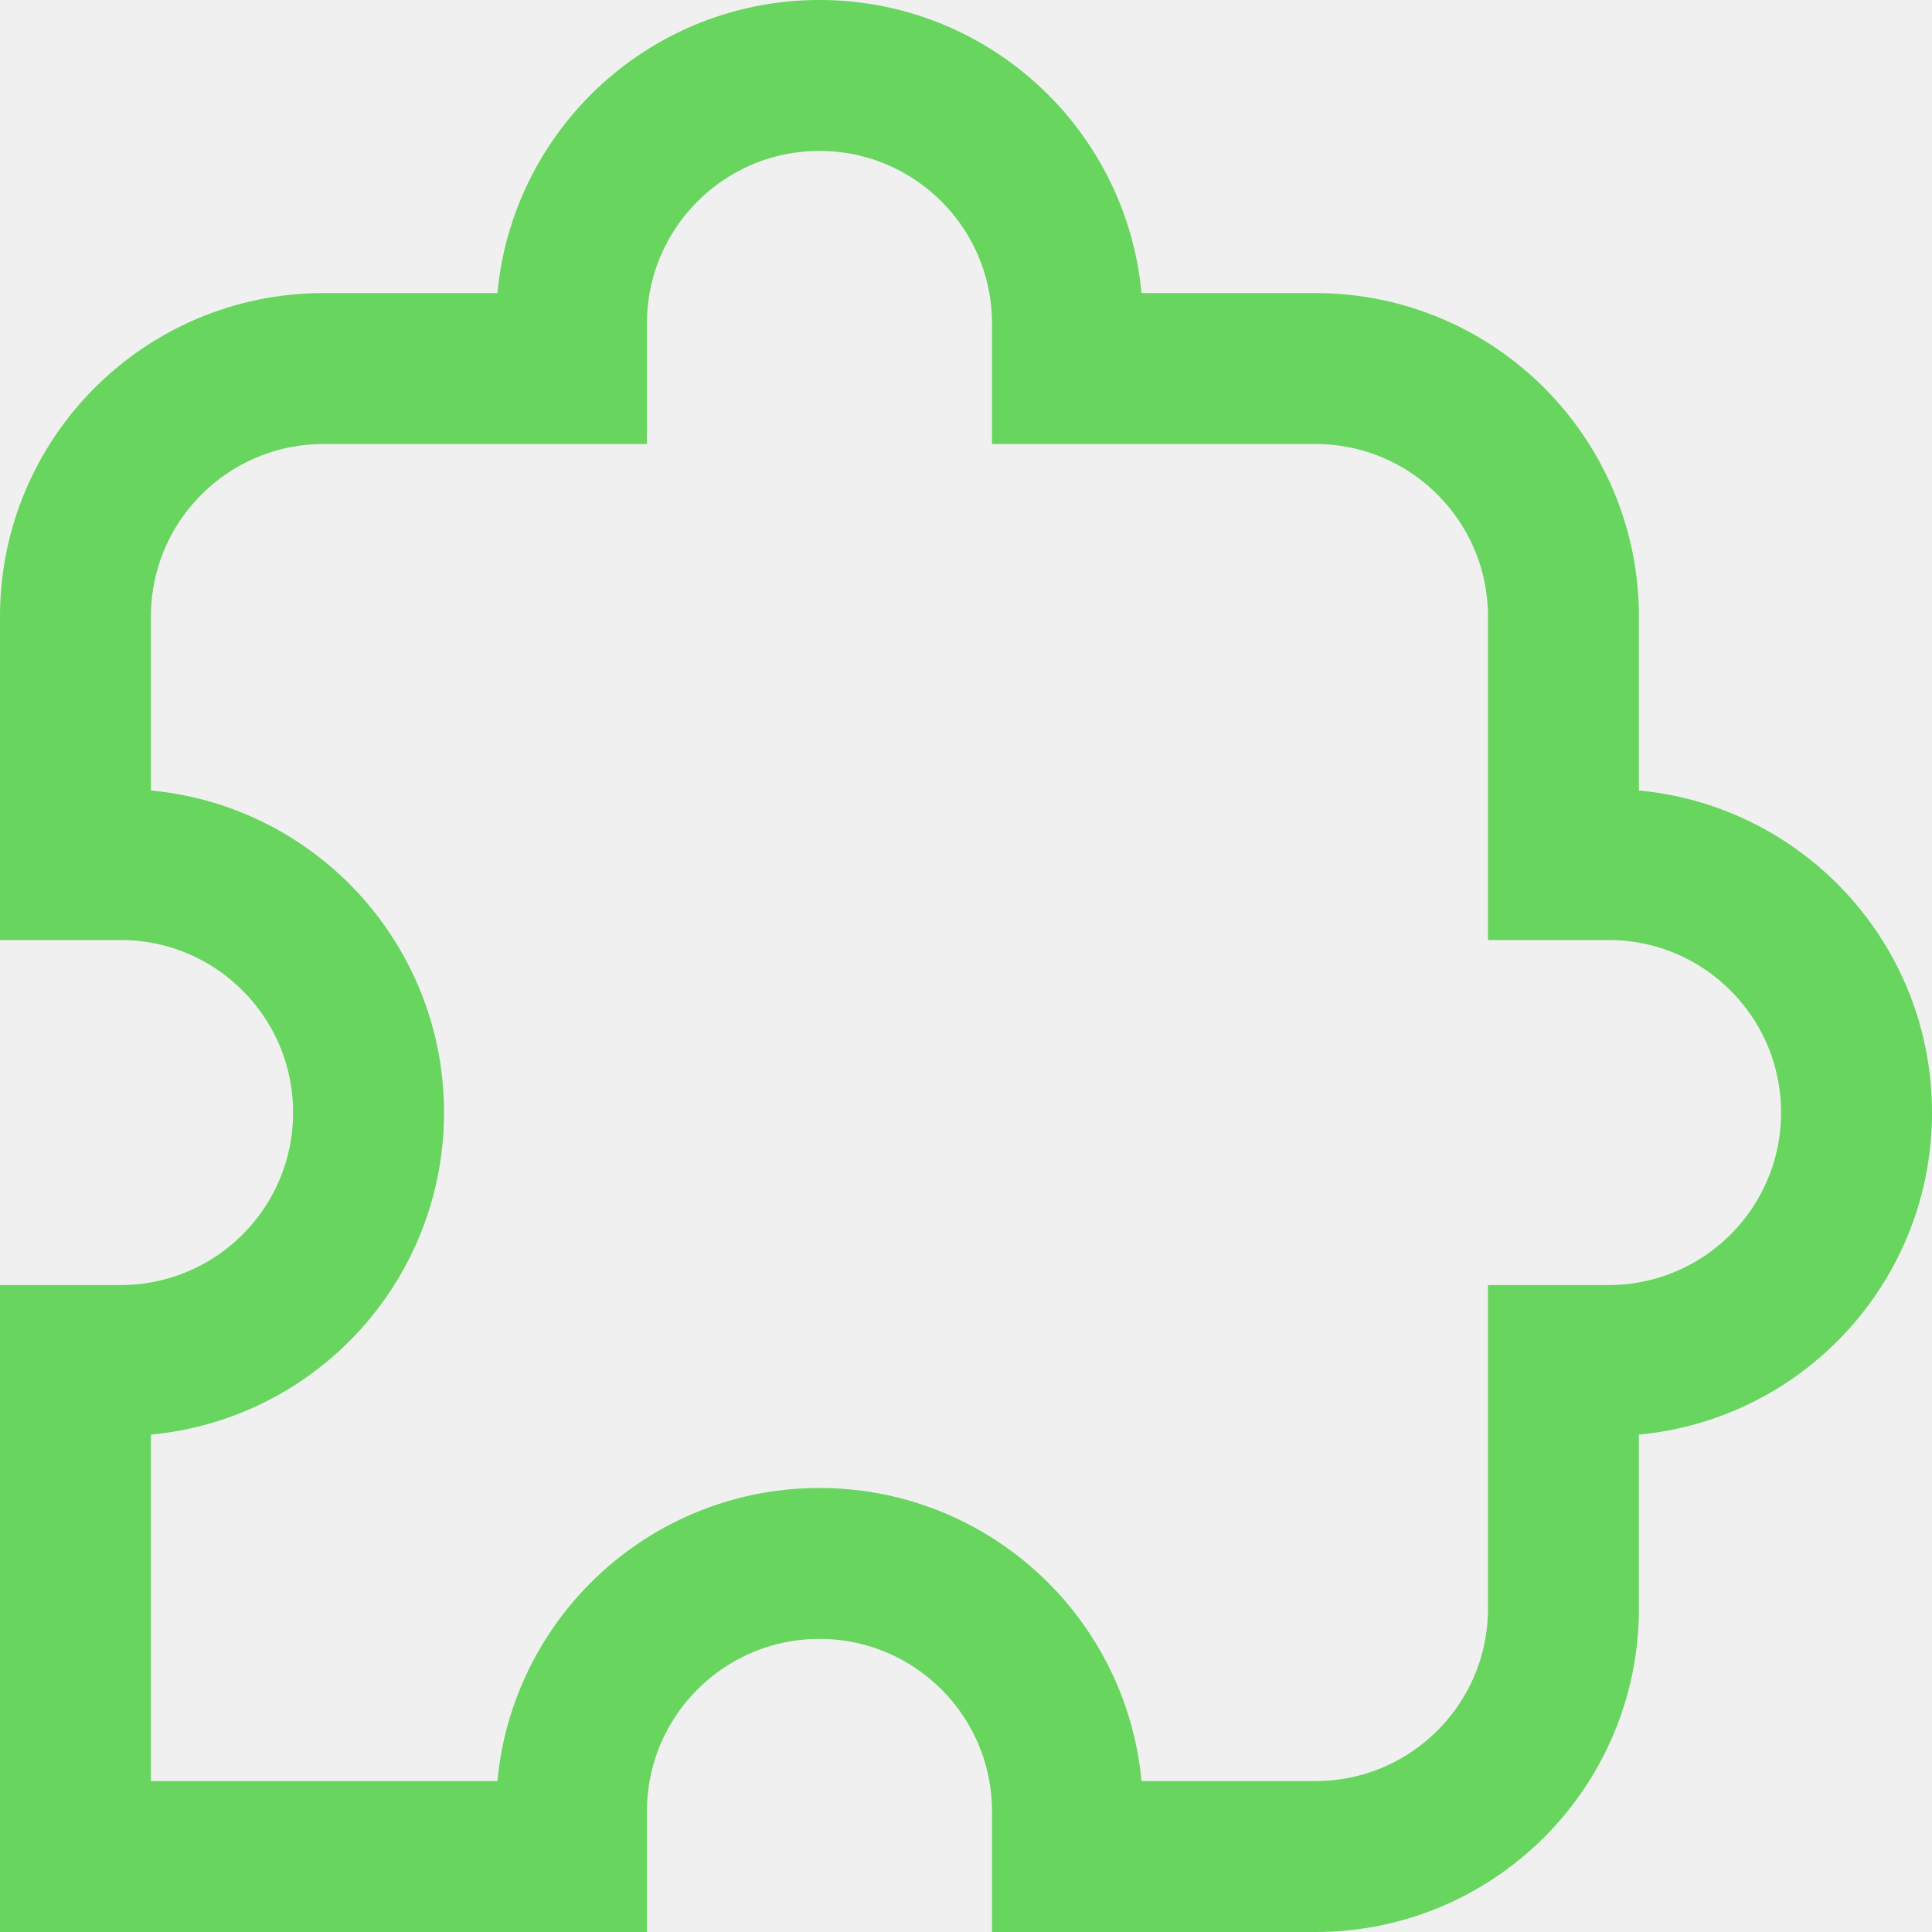
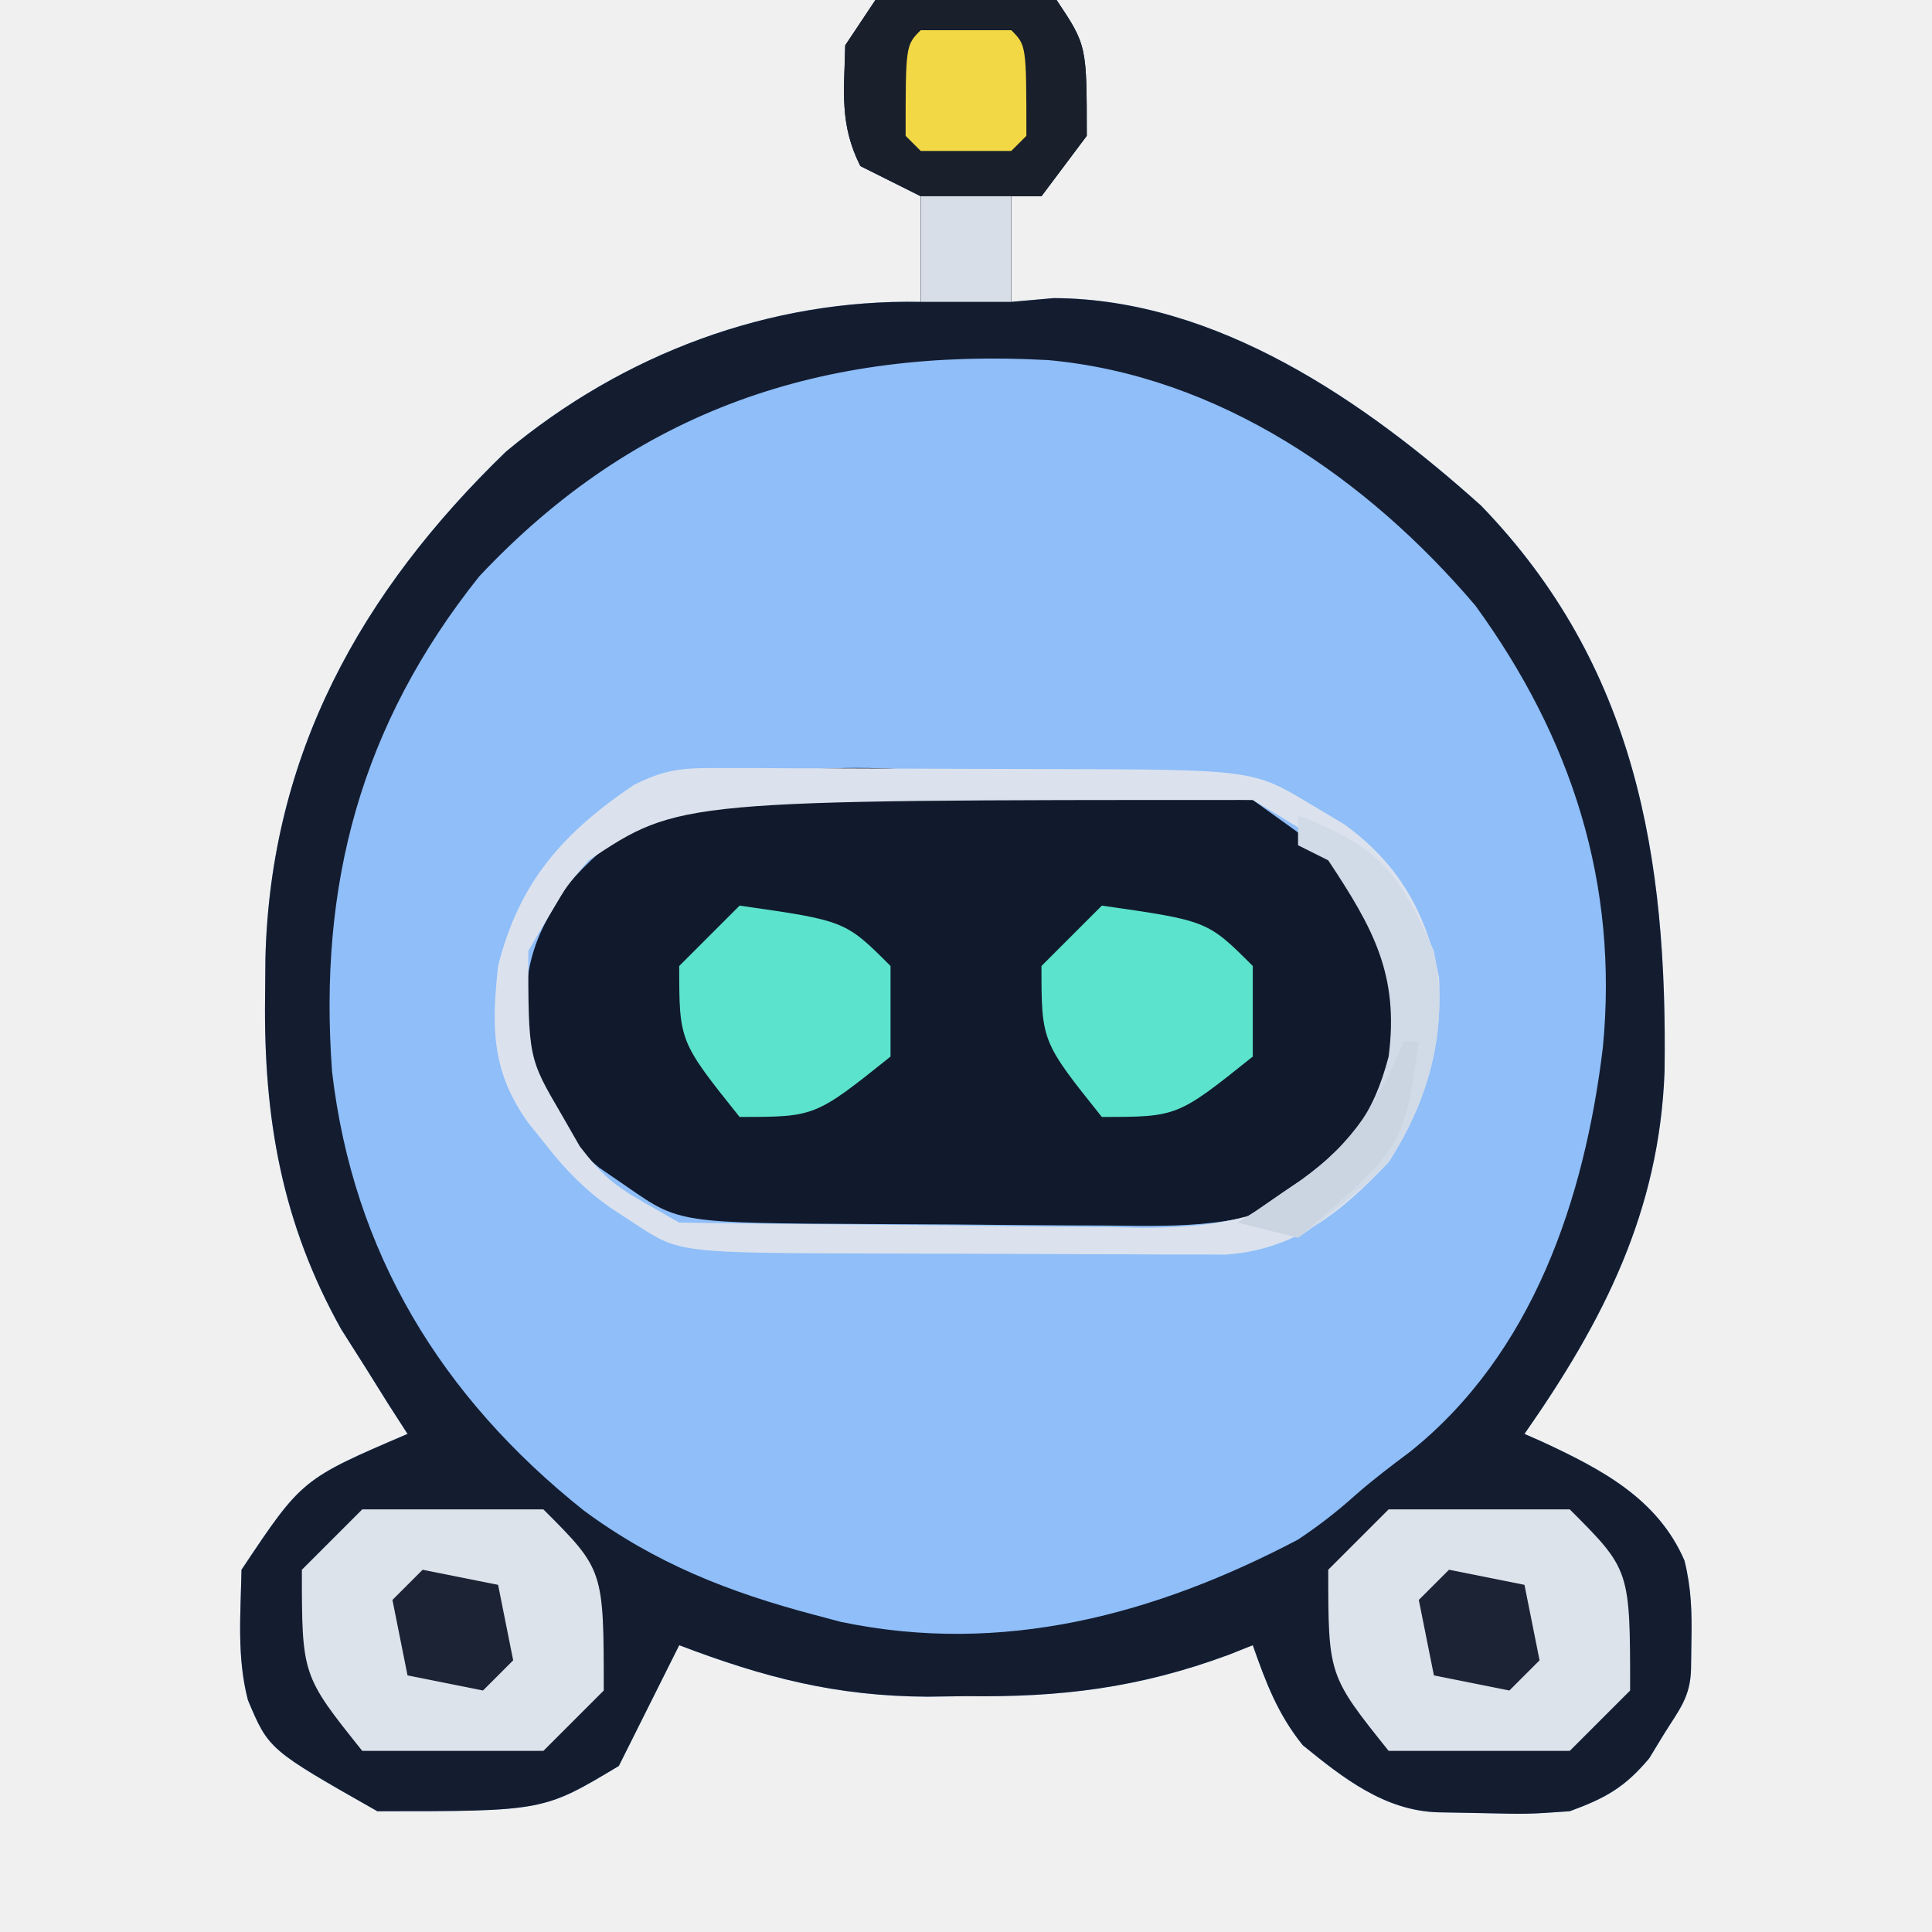
- <svg xmlns="http://www.w3.org/2000/svg" width="72" height="72" viewBox="0 0 72 72" fill="none">
-   <g clip-path="url(#clip0_305_516)">
-     <g clip-path="url(#clip1_305_516)">
-       <path d="M49.023 69.188C54.127 69.188 58.265 65.05 58.265 59.945V50.703H59.945C65.05 50.703 69.188 46.566 69.188 41.461C69.188 36.357 65.05 32.219 59.945 32.219H58.265V22.977C58.265 17.873 54.127 13.735 49.023 13.735H39.781V12.055C39.781 6.95 35.643 2.812 30.539 2.812C25.434 2.812 21.297 6.95 21.297 12.055V13.735H12.055C6.95 13.735 2.812 17.873 2.812 22.977V32.219H4.493C9.597 32.219 13.735 36.357 13.735 41.461C13.735 46.566 9.597 50.703 4.493 50.703H2.812V69.188H21.297V67.507C21.297 62.403 25.434 58.265 30.539 58.265C35.643 58.265 39.781 62.403 39.781 67.507V69.188H49.023Z" stroke="#67D55E" stroke-width="5.625" />
-     </g>
-   </g>
-   <defs>
-     <clipPath id="clip0_305_516">
-       <rect width="72" height="72" fill="white" />
-     </clipPath>
-     <clipPath id="clip1_305_516">
-       <rect width="72" height="72" fill="white" />
-     </clipPath>
-   </defs>
+ <svg xmlns="http://www.w3.org/2000/svg" version="1.1" width="128" height="128" viewBox="0 0 128 128">
+   <path d="M0 0 C3.96 0 7.92 0 12 0 C14 3 14 3 14 9 C13.01 10.32 12.02 11.64 11 13 C10.34 13 9.68 13 9 13 C9 15.31 9 17.62 9 20 C9.464 19.959 9.464 19.959 11.812 19.75 C22.606 19.794 32.416 26.576 40.125 33.5 C50.391 44.116 52.48 56.824 52.281 70.988 C51.937 80.242 48.259 87.478 43 95 C43.387 95.17 43.773 95.34 44.172 95.516 C48.048 97.319 51.819 99.262 53.602 103.395 C54.054 105.217 54.098 106.812 54.062 108.688 C54.053 109.31 54.044 109.933 54.035 110.574 C53.989 112.456 53.247 113.272 52.25 114.875 C51.925 115.409 51.6 115.942 51.266 116.492 C49.645 118.423 48.371 119.132 46 120 C43.203 120.195 43.203 120.195 40.25 120.125 C39.265 120.107 38.28 120.089 37.266 120.07 C33.738 119.961 30.994 117.81 28.312 115.625 C26.657 113.575 25.869 111.473 25 109 C24.466 109.212 23.933 109.424 23.383 109.643 C17.459 111.83 12.286 112.462 6 112.375 C5.162 112.387 4.324 112.398 3.461 112.41 C-2.585 112.382 -7.353 111.152 -13 109 C-14.32 111.64 -15.64 114.28 -17 117 C-22 120 -22 120 -33 120 C-40.192 115.918 -40.192 115.918 -41.574 112.637 C-42.319 109.775 -42.056 106.944 -42 104 C-38 98 -38 98 -31 95 C-31.199 94.691 -31.199 94.691 -32.207 93.129 C-32.743 92.274 -33.278 91.418 -33.812 90.562 C-34.335 89.739 -34.857 88.915 -35.395 88.066 C-39.322 81.045 -40.534 74.092 -40.438 66.125 C-40.434 65.687 -40.434 65.687 -40.415 63.468 C-40.073 50.013 -34.128 39.252 -24.484 29.926 C-16.686 23.428 -7.018 19.807 3 20 C3 17.69 3 15.38 3 13 C1.68 12.34 0.36 11.68 -1 11 C-2.391 8.218 -2.067 6.098 -2 3 C-1.34 2.01 -0.68 1.02 0 0 Z " fill="#8FBEF9" transform="translate(58,0)" />
+   <path d="M0 0 C3.96 0 7.92 0 12 0 C14 3 14 3 14 9 C13.01 10.32 12.02 11.64 11 13 C10.34 13 9.68 13 9 13 C9 15.31 9 17.62 9 20 C9.464 19.959 9.464 19.959 11.812 19.75 C22.606 19.794 32.416 26.576 40.125 33.5 C50.391 44.116 52.48 56.824 52.281 70.988 C51.937 80.242 48.259 87.478 43 95 C43.387 95.17 43.773 95.34 44.172 95.516 C48.048 97.319 51.819 99.262 53.602 103.395 C54.054 105.217 54.098 106.812 54.062 108.688 C54.053 109.31 54.044 109.933 54.035 110.574 C53.989 112.456 53.247 113.272 52.25 114.875 C51.925 115.409 51.6 115.942 51.266 116.492 C49.645 118.423 48.371 119.132 46 120 C43.203 120.195 43.203 120.195 40.25 120.125 C39.265 120.107 38.28 120.089 37.266 120.07 C33.738 119.961 30.994 117.81 28.312 115.625 C26.657 113.575 25.869 111.473 25 109 C24.466 109.212 23.933 109.424 23.383 109.643 C17.459 111.83 12.286 112.462 6 112.375 C5.162 112.387 4.324 112.398 3.461 112.41 C-2.585 112.382 -7.353 111.152 -13 109 C-14.32 111.64 -15.64 114.28 -17 117 C-22 120 -22 120 -33 120 C-40.192 115.918 -40.192 115.918 -41.574 112.637 C-42.319 109.775 -42.056 106.944 -42 104 C-38 98 -38 98 -31 95 C-31.199 94.691 -31.199 94.691 -32.207 93.129 C-32.743 92.274 -33.278 91.418 -33.812 90.562 C-34.335 89.739 -34.857 88.915 -35.395 88.066 C-39.322 81.045 -40.534 74.092 -40.438 66.125 C-40.434 65.687 -40.434 65.687 -40.415 63.468 C-40.073 50.013 -34.128 39.252 -24.484 29.926 C-16.686 23.428 -7.018 19.807 3 20 C3 17.69 3 15.38 3 13 C1.68 12.34 0.36 11.68 -1 11 C-2.391 8.218 -2.067 6.098 -2 3 C-1.34 2.01 -0.68 1.02 0 0 Z M-26.25 38.188 C-34.099 48.026 -36.912 58.61 -36 71 C-34.601 83.02 -28.737 92.567 -19.341 100.061 C-14.597 103.575 -9.694 105.496 -4 107 C-3.437 107.15 -2.873 107.299 -2.293 107.453 C8.407 109.693 18.528 106.981 28 102 C29.363 101.087 30.585 100.149 31.802 99.051 C32.967 98.029 34.174 97.115 35.414 96.188 C43.569 89.669 46.981 79.423 48.192 69.414 C49.246 58.555 46.139 48.911 39.75 40.125 C32.597 31.705 22.755 24.89 11.459 23.859 C-3.454 23.024 -15.849 27.112 -26.25 38.188 Z " fill="#141D30" transform="translate(58,0)" />
+   <path d="M0 0 C7.875 5.625 7.875 5.625 10 11 C8.847 21.381 8.847 21.381 4 26 C-0.483 28.352 -4.593 28.261 -9.582 28.195 C-10.396 28.192 -11.21 28.19 -12.049 28.187 C-14.637 28.176 -17.225 28.15 -19.812 28.125 C-21.572 28.115 -23.332 28.106 -25.092 28.098 C-37.985 28.032 -37.985 28.032 -41.379 25.68 C-42.006 25.249 -42.633 24.818 -43.28 24.375 C-45.847 22.323 -47.178 20.166 -48 17 C-48.339 13.181 -48.364 10.516 -46.375 7.25 C-46.073 6.74 -45.772 6.229 -45.461 5.703 C-34.136 -7.499 -16.639 0 0 0 Z " fill="#111A2D" transform="translate(83,53)" />
+   <path d="M0 0 C0.781 0 1.561 0 2.366 0 C3.208 0.005 4.051 0.011 4.919 0.016 C5.351 0.017 5.351 0.017 7.534 0.02 C10.295 0.026 13.057 0.038 15.818 0.051 C17.688 0.056 19.557 0.061 21.427 0.065 C35.21 0.098 35.21 0.098 39.037 2.403 C39.75 2.827 40.464 3.252 41.199 3.69 C44.794 6.256 46.699 9.557 47.533 13.871 C47.783 18.343 46.609 22.356 44.193 26.114 C41.092 29.401 38.017 31.925 33.389 32.234 C32.721 32.232 32.053 32.229 31.364 32.227 C30.603 32.227 29.843 32.227 29.059 32.227 C28.244 32.222 27.428 32.216 26.587 32.211 C25.748 32.21 24.909 32.208 24.044 32.207 C21.365 32.201 18.685 32.189 16.005 32.176 C14.188 32.171 12.371 32.166 10.554 32.162 C-2.795 32.129 -2.795 32.129 -5.704 30.216 C-5.973 30.039 -5.973 30.039 -7.334 29.148 C-9.052 27.942 -10.327 26.64 -11.62 24.989 C-12.018 24.491 -12.416 23.993 -12.827 23.481 C-15.254 20.096 -15.247 17.145 -14.807 13.114 C-13.413 7.547 -10.505 4.28 -5.807 1.114 C-3.586 0.003 -2.455 -0.008 0 0 Z M-8.807 6.114 C-10.268 7.817 -10.268 7.817 -11.182 9.364 C-11.718 10.271 -12.255 11.179 -12.807 12.114 C-12.807 19.19 -12.807 19.19 -10.62 22.926 C-10.214 23.634 -9.808 24.341 -9.389 25.071 C-7.946 26.935 -7.172 27.619 -5.208 28.741 C-4.416 29.194 -3.624 29.647 -2.807 30.114 C2.352 30.19 7.512 30.242 12.671 30.278 C14.425 30.293 16.179 30.314 17.932 30.34 C20.459 30.376 22.986 30.393 25.513 30.406 C26.292 30.422 27.07 30.437 27.872 30.453 C33.359 30.455 37.524 29.647 41.654 25.727 C41.955 25.298 42.257 24.868 42.568 24.426 C43.104 23.663 43.64 22.9 44.193 22.114 C45.193 13.114 45.193 13.114 43.005 9.301 C42.599 8.593 42.193 7.886 41.775 7.156 C40.193 5.114 40.193 5.114 35.193 2.114 C-2.807 2.114 -2.807 2.114 -8.807 6.114 Z " fill="#DBE2ED" transform="translate(47.80713,50.88647)" />
+   <path d="M0 0 C3.96 0 7.92 0 12 0 C16 4 16 4 16 12 C14.68 13.32 13.36 14.64 12 16 C8.04 16 4.08 16 0 16 C-4 11 -4 11 -4 4 C-2.68 2.68 -1.36 1.36 0 0 Z " fill="#DDE3EB" transform="translate(92,100)" />
+   <path d="M0 0 C3.96 0 7.92 0 12 0 C16 4 16 4 16 12 C14.68 13.32 13.36 14.64 12 16 C8.04 16 4.08 16 0 16 C-4 11 -4 11 -4 4 C-2.68 2.68 -1.36 1.36 0 0 Z " fill="#DDE3EB" transform="translate(24,100)" />
+   <path d="M0 0 C3.96 0 7.92 0 12 0 C14 3 14 3 14 9 C13.01 10.32 12.02 11.64 11 13 C10.34 13 9.68 13 9 13 C9 15.31 9 17.62 9 20 C7.02 20 5.04 20 3 20 C3 17.69 3 15.38 3 13 C1.68 12.34 0.36 11.68 -1 11 C-2.391 8.218 -2.067 6.098 -2 3 C-1.34 2.01 -0.68 1.02 0 0 Z " fill="#191F2B" transform="translate(58,0)" />
+   <path d="M0 0 C7 1 7 1 10 4 C10 5.98 10 7.96 10 10 C5 14 5 14 0 14 C-4 9 -4 9 -4 4 C-2.68 2.68 -1.36 1.36 0 0 Z " fill="#5BE3CE" transform="translate(73,60)" />
+   <path d="M0 0 C7 1 7 1 10 4 C10 5.98 10 7.96 10 10 C5 14 5 14 0 14 C-4 9 -4 9 -4 4 C-2.68 2.68 -1.36 1.36 0 0 Z " fill="#5BE3CE" transform="translate(49,60)" />
+   <path d="M0 0 C5.548 2.219 6.632 3.762 9 9 C10.039 13.977 8.737 18.78 6 23 C4.138 24.881 2.165 26.48 0 28 C-1.32 27.67 -2.64 27.34 -4 27 C-3.608 26.752 -3.216 26.505 -2.812 26.25 C-2.214 25.838 -1.616 25.425 -1 25 C-0.59 24.72 -0.18 24.441 0.242 24.152 C3.427 21.825 4.969 19.935 6 16 C6.707 10.578 4.97 7.481 2 3 C1.34 2.67 0.68 2.34 0 2 C0 1.34 0 0.68 0 0 Z " fill="#D1DBE8" transform="translate(86,54)" />
+   <path d="M0 0 C1.98 0 3.96 0 6 0 C7 1 7 1 7 7 C6.67 7.33 6.34 7.66 6 8 C4.02 8 2.04 8 0 8 C-0.33 7.67 -0.66 7.34 -1 7 C-1 1 -1 1 0 0 Z " fill="#F3D845" transform="translate(61,2)" />
+   <path d="M0 0 C1.65 0.33 3.3 0.66 5 1 C5.33 2.65 5.66 4.3 6 6 C5.34 6.66 4.68 7.32 4 8 C2.35 7.67 0.7 7.34 -1 7 C-1.33 5.35 -1.66 3.7 -2 2 C-1.34 1.34 -0.68 0.68 0 0 Z " fill="#1B2335" transform="translate(96,104)" />
+   <path d="M0 0 C1.65 0.33 3.3 0.66 5 1 C5.33 2.65 5.66 4.3 6 6 C5.34 6.66 4.68 7.32 4 8 C2.35 7.67 0.7 7.34 -1 7 C-1.33 5.35 -1.66 3.7 -2 2 C-1.34 1.34 -0.68 0.68 0 0 Z " fill="#1B2335" transform="translate(28,104)" />
+   <path d="M0 0 C1.98 0 3.96 0 6 0 C6 2.31 6 4.62 6 7 C4.02 7 2.04 7 0 7 C0 4.69 0 2.38 0 0 Z " fill="#D8DEE7" transform="translate(61,13)" />
+   <path d="M0 0 C0.33 0 0.66 0 1 0 C0 7 0 7 -7 13 C-8.32 12.67 -9.64 12.34 -11 12 C-10.608 11.752 -10.216 11.505 -9.812 11.25 C-9.513 11.044 -9.513 11.044 -8 10 C-7.602 9.732 -7.203 9.464 -6.793 9.188 C-3.228 6.602 -1.741 4.032 0 0 Z " fill="#CBD4E1" transform="translate(93,69)" />
</svg>
